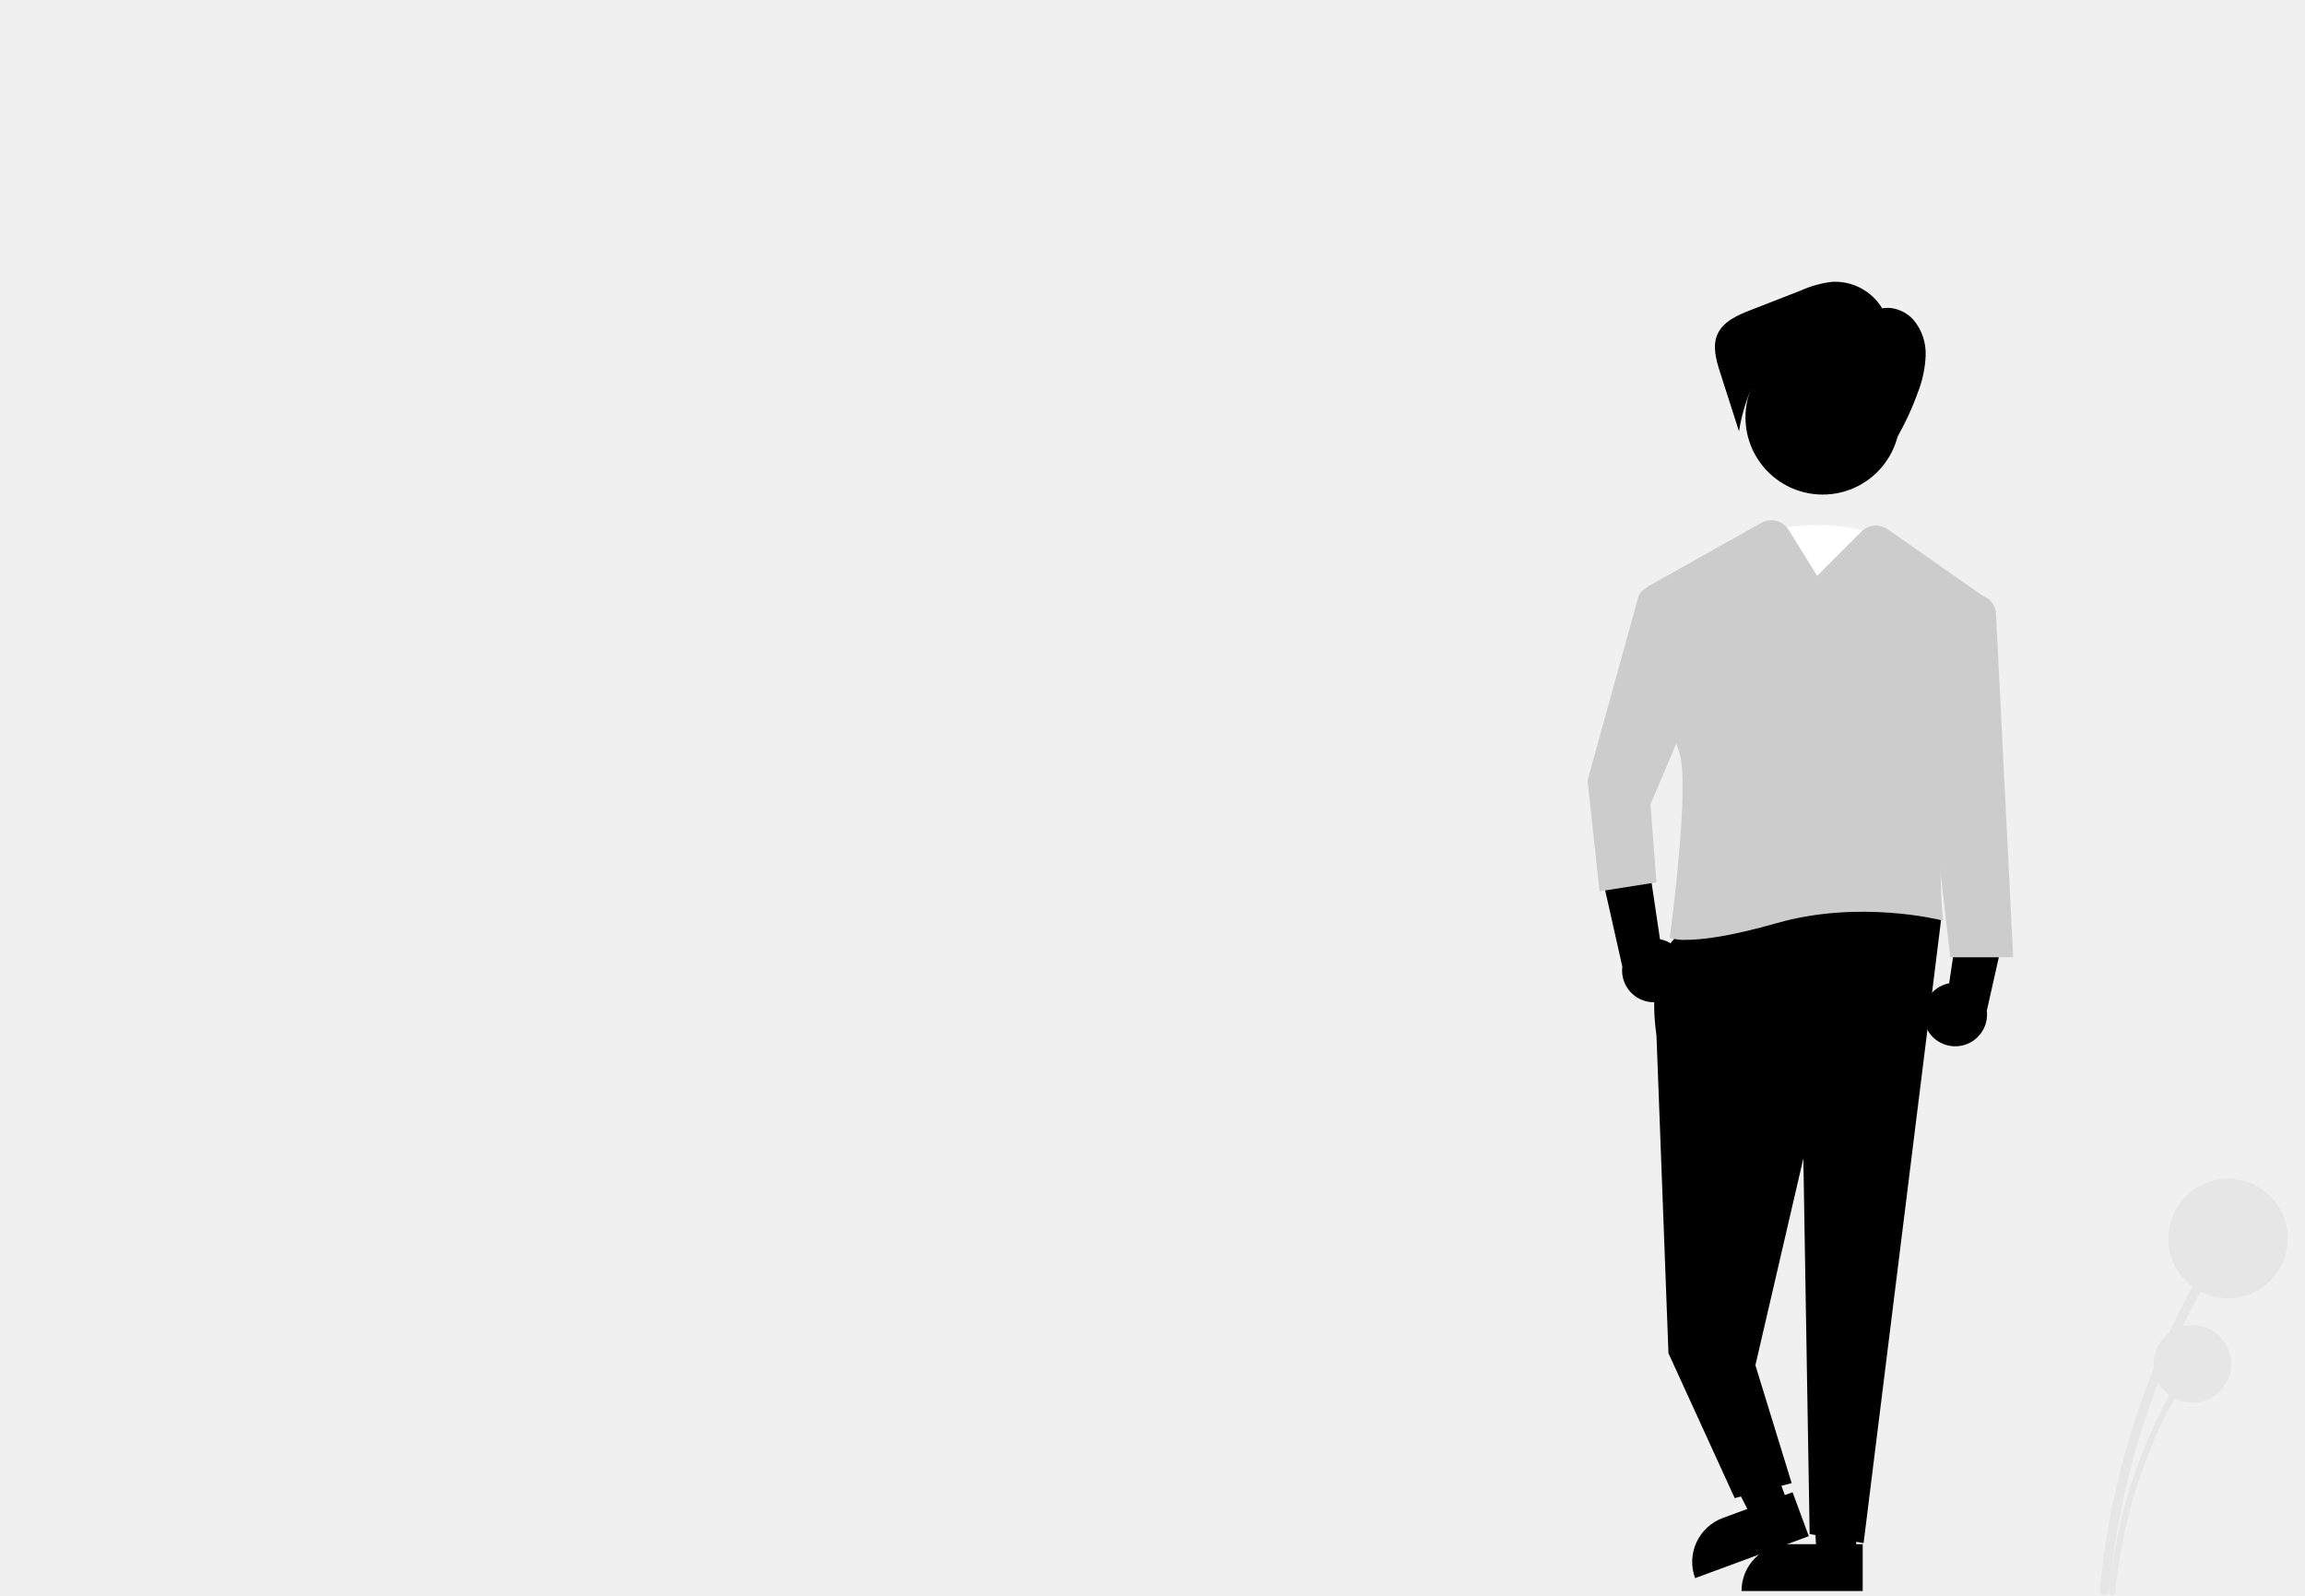
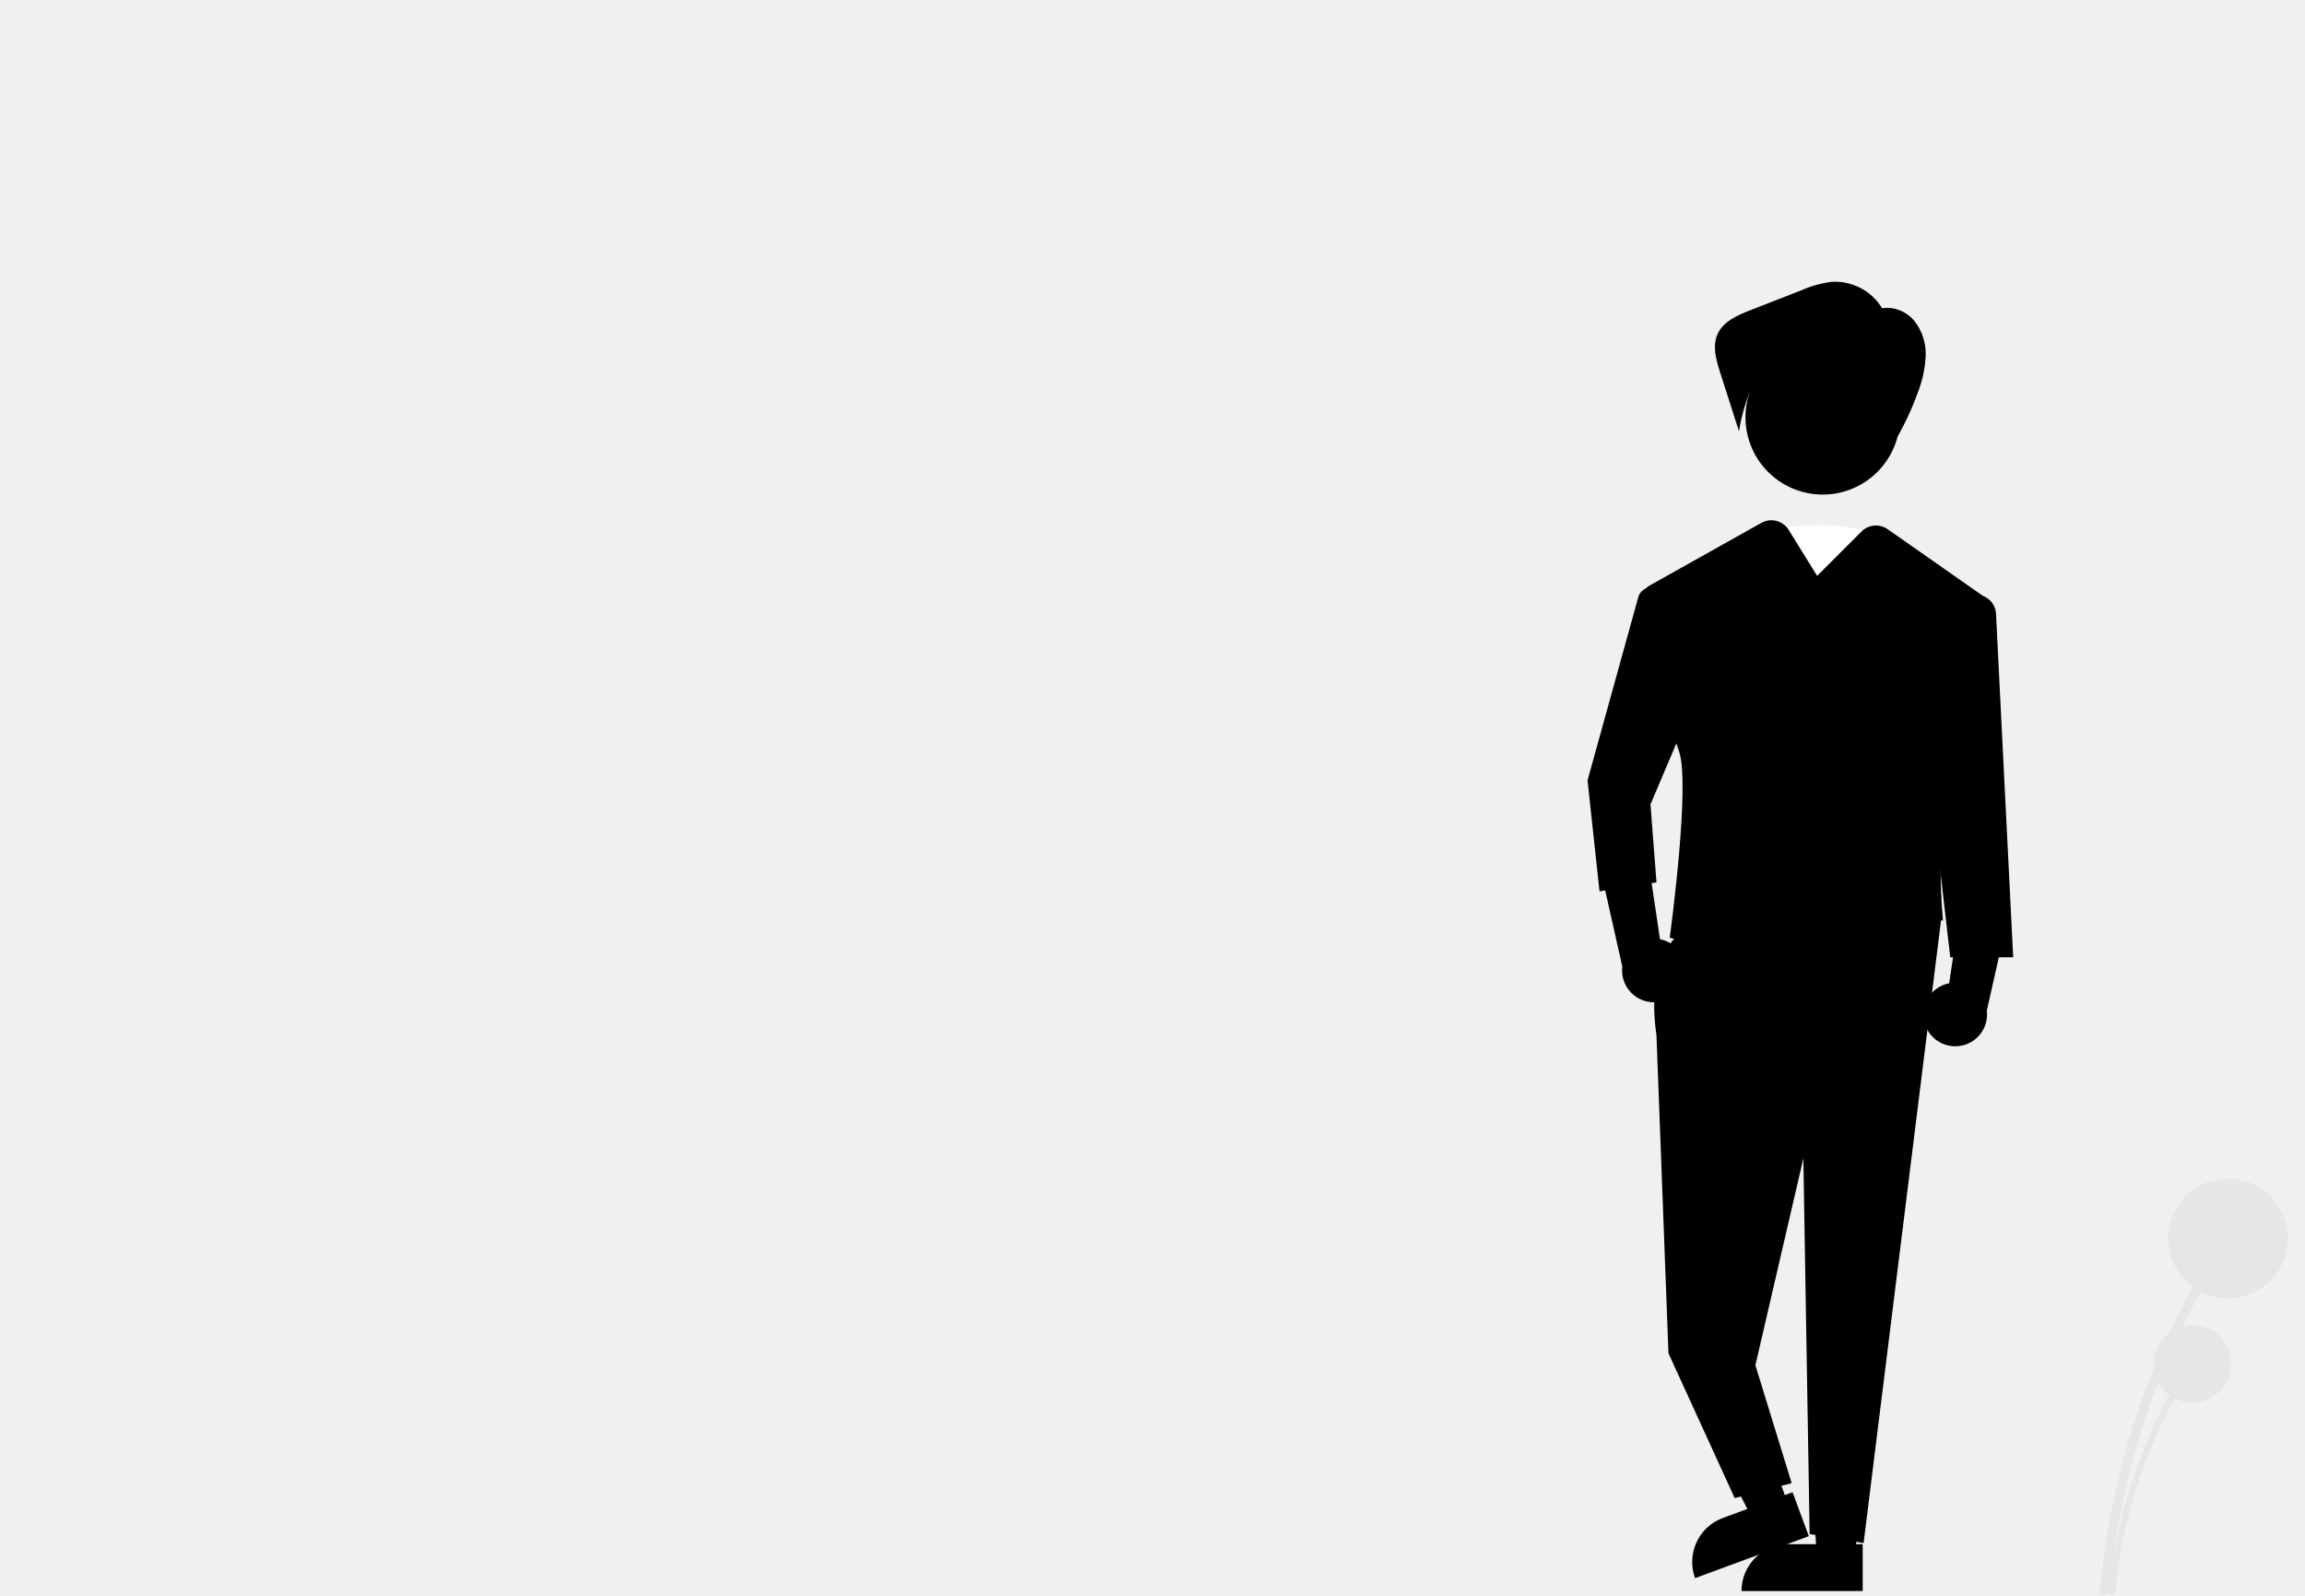
<svg xmlns="http://www.w3.org/2000/svg" width="732.802" height="507.204" viewBox="0 0 732.802 507.204" role="img" artist="Katerina Limpitsouni" source="https://undraw.co/">
  <path d="M795.805,364.962s26.038-6,40.359,5-18.227,36-18.227,36Z" transform="translate(-233.5988 -196.398)" fill="white" />
  <path d="M768.878,508.445a10.056,10.056,0,0,0-7.54-13.45l-5.262-35.345-13.828,12.394,7.117,31.664a10.11,10.11,0,0,0,19.513,4.737Z" transform="translate(-233.5988 -196.398)" fill="--illustration-skin-colour" />
  <polygon points="589.784 495.536 577.551 494.724 574.861 447.154 592.915 448.352 589.784 495.536" fill="--illustration-skin-colour" />
-   <path d="M568.543,490.923h23.644a0,0,0,0,1,0,0V505.81a0,0,0,0,1,0,0H553.656a0,0,0,0,1,0,0v0A14.887,14.887,0,0,1,568.543,490.923Z" fill="--illustration-suit-colour" />
+   <path d="M568.543,490.923h23.644a0,0,0,0,1,0,0V505.81a0,0,0,0,1,0,0H553.656a0,0,0,0,1,0,0v0A14.887,14.887,0,0,1,568.543,490.923Z" fill="--illustration-shoes-colour" />
  <polygon points="568.643 478.601 557.142 482.847 535.293 440.505 552.268 434.239 568.643 478.601" fill="--illustration-skin-colour" />
-   <path d="M783.619,677.014h23.644a0,0,0,0,1,0,0V691.901a0,0,0,0,1,0,0H768.732a0,0,0,0,1,0,0v0A14.887,14.887,0,0,1,783.619,677.014Z" transform="translate(-421.8641 118.8262) rotate(-20.26053)" fill="--illustration-suit-colour" />
+   <path d="M783.619,677.014h23.644a0,0,0,0,1,0,0V691.901a0,0,0,0,1,0,0H768.732a0,0,0,0,1,0,0v0A14.887,14.887,0,0,1,783.619,677.014Z" transform="translate(-421.8641 118.8262) rotate(-20.26053)" fill="--illustration-shoes-colour" />
  <path d="M768.8,492.249s-12.389,6.671-8.577,33.354l3.812,101.015,21.059,46.049,18.106-4.765-11.53-37.473,15.248-65.755,2,119.428,17.153,2.859L850.755,488.437l-31.448-14.295Z" transform="translate(-233.5988 -196.398)" fill="--illustration-pants-colour" />
  <circle cx="579.482" cy="132.666" r="24.561" fill="--illustration-skin-colour" />
-   <path d="M769.72,495.186a13.99,13.99,0,0,1-4.929-.571l-.35-.15.052-.378c.066-.484,6.61-48.598,2.884-58.845-3.201-8.803-9.784-38.526-11.725-47.426a4.819,4.819,0,0,1,2.371-5.263l35.539-19.918a6.485,6.485,0,0,1,8.704,2.249l9.033,14.591,14.101-14.101a6.49,6.49,0,0,1,8.324-.729l29.726,20.808a6.872,6.872,0,0,1,2.45,8.241c-5.672,14.023-18.452,51.323-14.647,94.699l.062.705-.685-.178c-.257-.066-25.915-6.547-52.15.95C783.215,494.232,774.458,495.186,769.72,495.186Z" transform="translate(-233.5988 -196.398)" fill="#ccc" />
-   <path d="M759.249,383.105h0a4.355,4.355,0,0,0-4.813,3.149L738.305,444.506l3.812,35.26,18.106-2.859-1.906-24.777,13.342-31.448-8.807-34.348A4.355,4.355,0,0,0,759.249,383.105Z" transform="translate(-233.5988 -196.398)" fill="#ccc" />
+   <path d="M769.72,495.186a13.99,13.99,0,0,1-4.929-.571l-.35-.15.052-.378c.066-.484,6.61-48.598,2.884-58.845-3.201-8.803-9.784-38.526-11.725-47.426a4.819,4.819,0,0,1,2.371-5.263l35.539-19.918a6.485,6.485,0,0,1,8.704,2.249l9.033,14.591,14.101-14.101a6.49,6.49,0,0,1,8.324-.729l29.726,20.808a6.872,6.872,0,0,1,2.45,8.241c-5.672,14.023-18.452,51.323-14.647,94.699l.062.705-.685-.178c-.257-.066-25.915-6.547-52.15.95C783.215,494.232,774.458,495.186,769.72,495.186Z" transform="translate(-233.5988 -196.398)" fill="--illustration-suit-top-colour" />
+   <path d="M759.249,383.105h0a4.355,4.355,0,0,0-4.813,3.149L738.305,444.506l3.812,35.26,18.106-2.859-1.906-24.777,13.342-31.448-8.807-34.348A4.355,4.355,0,0,0,759.249,383.105Z" transform="translate(-233.5988 -196.398)" fill="--illustration-suit-top-colour" />
  <path d="M832.073,294.586a17.506,17.506,0,0,0-16.141-8.588,34.306,34.306,0,0,0-9.755,2.731l-16.056,6.263c-4.155,1.621-8.705,3.606-10.508,7.685-1.673,3.786-.425,8.158.839,12.1l6.007,18.736a57.031,57.031,0,0,1,3.404-12.376c1.745-3.917,4.505-7.529,8.32-9.487,4.171-2.14,9.086-2.095,13.768-1.87,6.631.319,13.84,1.163,18.552,5.84a19.27,19.27,0,0,1,4.889,9.549,57.479,57.479,0,0,1,1.025,10.809,89.614,89.614,0,0,0,6.843-14.671,36.3,36.3,0,0,0,2.543-11.876,16.703,16.703,0,0,0-3.828-11.296c-2.713-3.032-7.132-4.668-11.019-3.468" transform="translate(-233.5988 -196.398)" fill="--illustration-hair-colour" />
  <path d="M845.732,522.445a10.056,10.056,0,0,1,7.54-13.45l5.262-35.345,13.828,12.394-7.117,31.664a10.11,10.11,0,0,1-19.513,4.737Z" transform="translate(-233.5988 -196.398)" fill="--illustration-skin-colour" />
-   <path d="M862.816,385.526h0a6.413,6.413,0,0,1,5.351,6.006l5.46,109.2H853.614l-6.671-58.131,8.489-51.786A6.413,6.413,0,0,1,862.816,385.526Z" transform="translate(-233.5988 -196.398)" fill="#ccc" />
+   <path d="M862.816,385.526h0a6.413,6.413,0,0,1,5.351,6.006l5.46,109.2H853.614l-6.671-58.131,8.489-51.786A6.413,6.413,0,0,1,862.816,385.526Z" transform="translate(-233.5988 -196.398)" fill="--illustration-suit-top-colour" />
  <path d="M904.157,702.165a246.302,246.302,0,0,1,20.385-77.735q4.601-10.278,10.127-20.103c.947-1.685-1.644-3.199-2.59-1.514a249.707,249.707,0,0,0-27.786,76.655q-2.086,11.269-3.136,22.696c-.178,1.922,2.823,1.909,3,0Z" transform="translate(-233.5988 -196.398)" fill="#e6e6e6" />
  <circle cx="708.337" cy="393.741" r="19" fill="#e6e6e6" />
  <path d="M906.101,702.67a159.788,159.788,0,0,1,13.225-50.43q2.985-6.668,6.57-13.042a.974.974,0,0,0-1.681-.982,161.997,161.997,0,0,0-18.026,49.73q-1.353,7.31-2.034,14.724c-.115,1.247,1.832,1.239,1.946,0Z" transform="translate(-233.5988 -196.398)" fill="#e6e6e6" />
  <circle cx="697.01" cy="433.595" r="12.326" fill="#e6e6e6" />
</svg>
